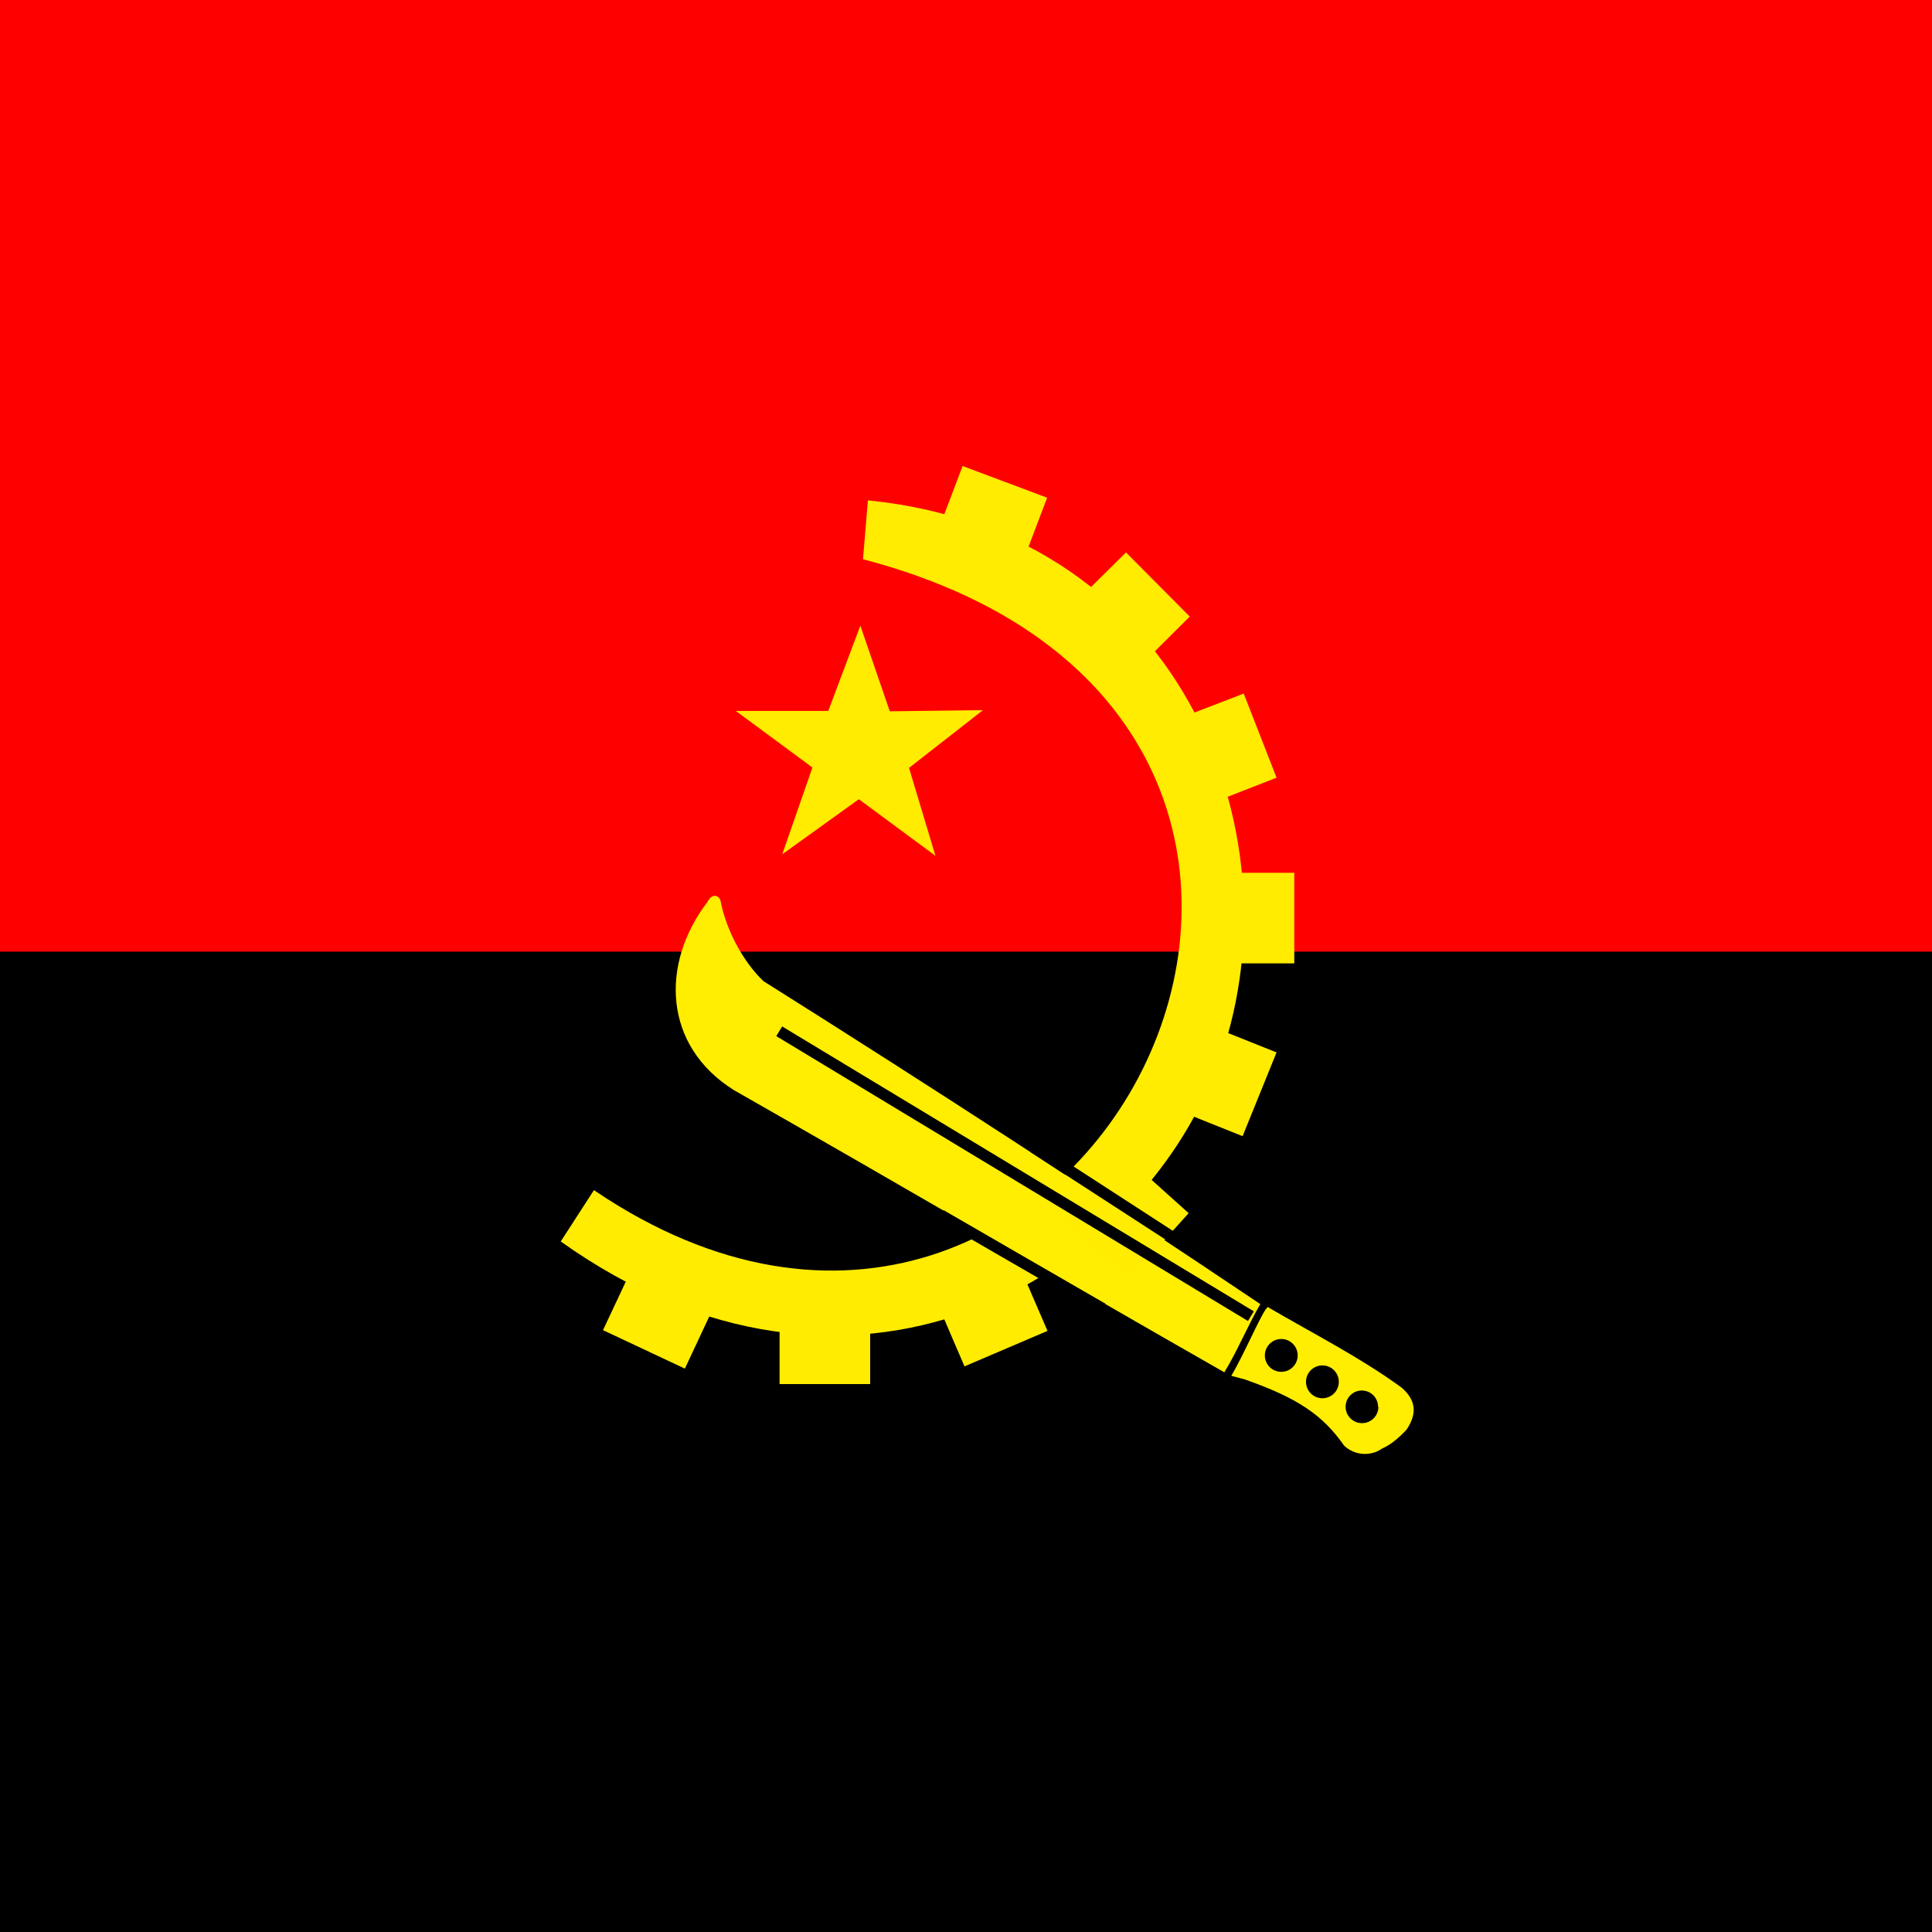
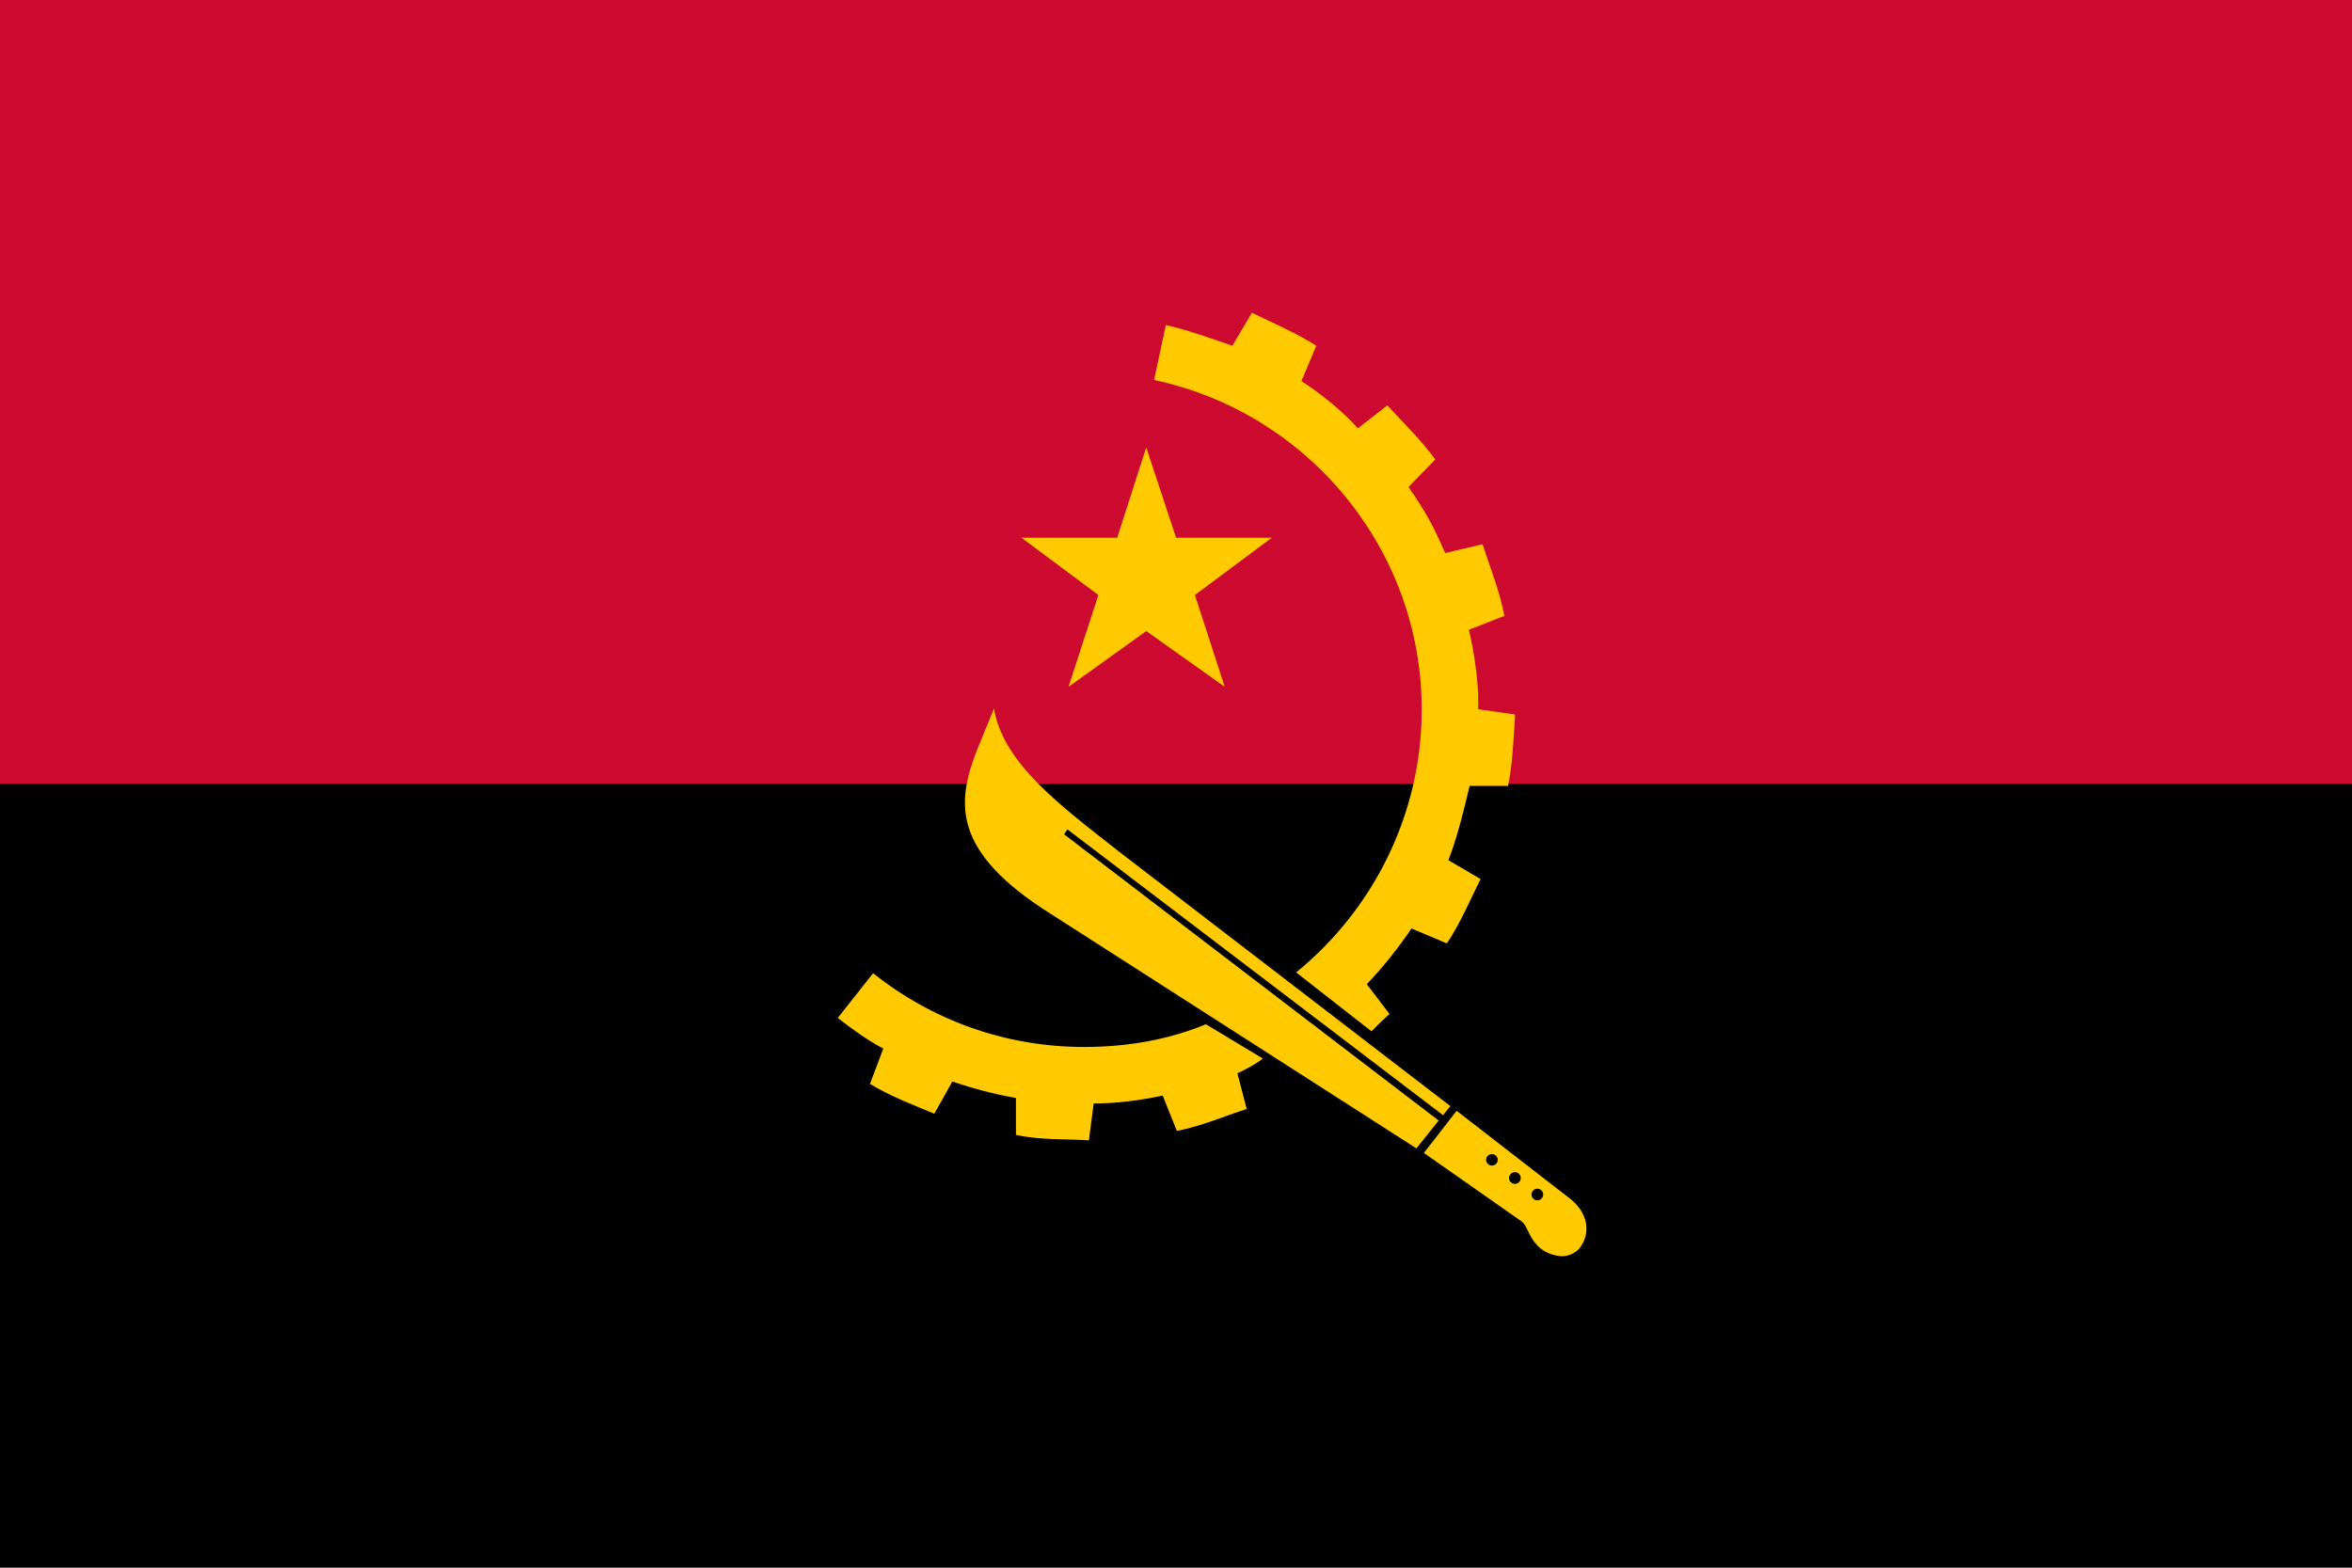
- <svg xmlns="http://www.w3.org/2000/svg" id="flag-icons-ao" viewBox="0 0 512 512">
-   <g fill-rule="evenodd" stroke-width="1pt">
-     <path fill="red" d="M0 0h512v259.8H0z" />
-     <path fill="#000001" d="M0 252.2h512V512H0z" />
-   </g>
-   <path fill="#ffec00" fill-rule="evenodd" d="M228.7 148.2c165.2 43.3 59 255.6-71.3 167.2l-8.8 13.6c76.7 54.6 152.6 10.6 174-46.4 22.2-58.8-7.6-141.5-92.6-150z" />
-   <path fill="#ffec00" fill-rule="evenodd" d="m170 330.8 21.7 10.1-10.2 21.8-21.7-10.2zm149-99.5h24v24h-24zm-11.7-38.9 22.3-8.6 8.7 22.3-22.3 8.7zm-26-29.1 17.1-16.9 16.9 17-17 16.9zm-26.2-39.8 22.4 8.4-8.5 22.4-22.4-8.4zM316 270l22.3 8.9-9 22.2-22.2-8.9zm-69.9 70 22-9.3 9.5 22-22 9.4zm-39.5 2.8h24v24h-24zm41.3-116-20.3-15-20.3 14.6 8-23-20.3-15h24.5l8.5-22.6 7.8 22.7 24.7-.3-19.6 15.3z" />
-   <path fill="#fe0" fill-rule="evenodd" d="M336 346.4c-1.2.4-6.2 12.4-9.7 18.2l3.7 1c13.6 4.8 20.4 9.2 26.2 17.5a8 8 0 0 0 10.2.7s2.8-1 6.4-5c3-4.5 2.2-8-1.4-11.1-11-8-22.9-14-35.4-21.3" />
-   <path fill="#000001" fill-rule="evenodd" d="M365.3 372.8a4.3 4.3 0 1 1-8.7 0 4.3 4.3 0 0 1 8.6 0zm-21.4-13.6a4.3 4.3 0 1 1-8.7 0 4.3 4.3 0 0 1 8.7 0m10.9 7a4.3 4.3 0 1 1-8.7 0 4.3 4.3 0 0 1 8.7 0" />
-   <path fill="#fe0" fill-rule="evenodd" d="M324.5 363.7c-42.6-24.3-87.3-50.5-130-74.8-18.7-11.7-19.6-33.4-7-49.9 1.2-2.3 2.8-1.8 3.4-.5 1.5 8 6 16.3 11.4 21.5A5288 5288 0 0 1 334 345.6c-3.4 5.8-6 12.3-9.5 18z" />
-   <path fill="#ffec00" fill-rule="evenodd" d="m297.2 305.5 17.8 16-16 17.8-17.8-16z" />
-   <path fill="none" stroke="#000" stroke-width="3" d="m331.5 348.8-125-75.5m109.6 58.1L274 304.1m18.2 42.7L249.3 322" />
+ <svg xmlns="http://www.w3.org/2000/svg" viewBox="0 0 900 600">
+   <path d="M0 0h900v600H0z" />
+   <path fill="#cc092f" d="M0 0h900v300H0z" />
+   <path d="M390.858 205.797h36.644l11.112-34.537 11.41 34.537h36.64l-29.433 21.926 11.409 35.135-30.026-21.324-29.731 21.324 11.41-35.135z" fill="#ffcb00" fill-rule="evenodd" />
+   <path d="M524.801 394.706l-28.827-22.53c29.127-23.724 48.052-60.064 48.052-100.605 0-61.866-44.144-113.824-102.411-126.137l4.504-21.025c8.11 1.803 17.624 5.217 25.432 7.916l7.51-12.608c8.1 3.9 17.118 7.803 24.621 12.608l-5.703 13.518c7.51 4.808 16.575 12.251 21.616 18.112l11.277-8.809c6.008 6.604 13.218 13.507 18.323 20.721l-10.211 10.512c6.594 9.68 9.143 14.135 14.004 25.287l14.327-3.36c2.706 8.408 6.814 18.702 8.32 27.408l-13.566 5.332c1.62 6.766 3.718 18.584 3.583 28.525-.011.598-.056 1.276-.056 1.878l14.167 2.021c-.6 8.712-.897 18.625-2.704 27.333h-14.714c-2.1 9.005-4.81 20.02-8.11 28.425l12.308 7.213c-3.901 7.805-7.8 17.117-12.908 24.626l-13.514-5.703c-5.11 7.505-10.81 14.71-17.118 21.321l8.706 11.41c-2.398 2.1-4.502 4.205-6.908 6.61m-63.362-2.704l21.772 13.12c-2.03 1.857-8.112 5.006-9.724 5.644l3.56 13.666c-8.407 2.708-17.42 6.608-26.724 8.412l-5.405-13.513c-8.71 1.8-17.416 3-26.427 3l-1.807 14.114c-8.406-.598-18.617 0-27.928-2.102v-14.11c-8.411-1.506-16.519-3.606-24.324-6.312l-6.91 12.322c-7.207-3.01-16.816-6.615-24.628-11.416l5.108-13.514c-6.31-3.307-12.015-7.509-17.42-11.72l13.515-17.118c22.226 17.722 50.153 28.228 80.787 28.228 16.221 0 32.132-2.697 46.555-8.7" fill="#ffcb00" fill-rule="evenodd" />
+   <path d="M552.192 426.811L408.462 317.43l-1.31 1.866 143.36 109.573-8.509 10.647-139.753-89.64c-37.839-23.726-36.337-42.344-28.528-62.466l6.608-16.217c3.605 21.023 25.223 36.944 47.748 54.658l126.914 97.497zm36.084 32.6a2.23 2.23 0 01-2.23-2.238 2.23 2.23 0 012.23-2.232c1.237 0 2.24 1 2.24 2.232a2.238 2.238 0 01-2.24 2.239m-8.59-6.308a2.24 2.24 0 01-2.237-2.235 2.236 2.236 0 112.237 2.235m-8.79-7.006c-1.232 0-2.236-1-2.236-2.231a2.236 2.236 0 014.47 0c0 1.231-1 2.231-2.234 2.231m29.554 12.4l-43.065-33.365-12.514 16.127 37.41 26.235c3.005 2.1 3.3 11.718 14.407 13.222 4.513.596 7.508-2.71 7.508-2.71 4.84-5.892 3.521-14.003-3.746-19.51" fill="#ffcb00" fill-rule="evenodd" />
</svg>
